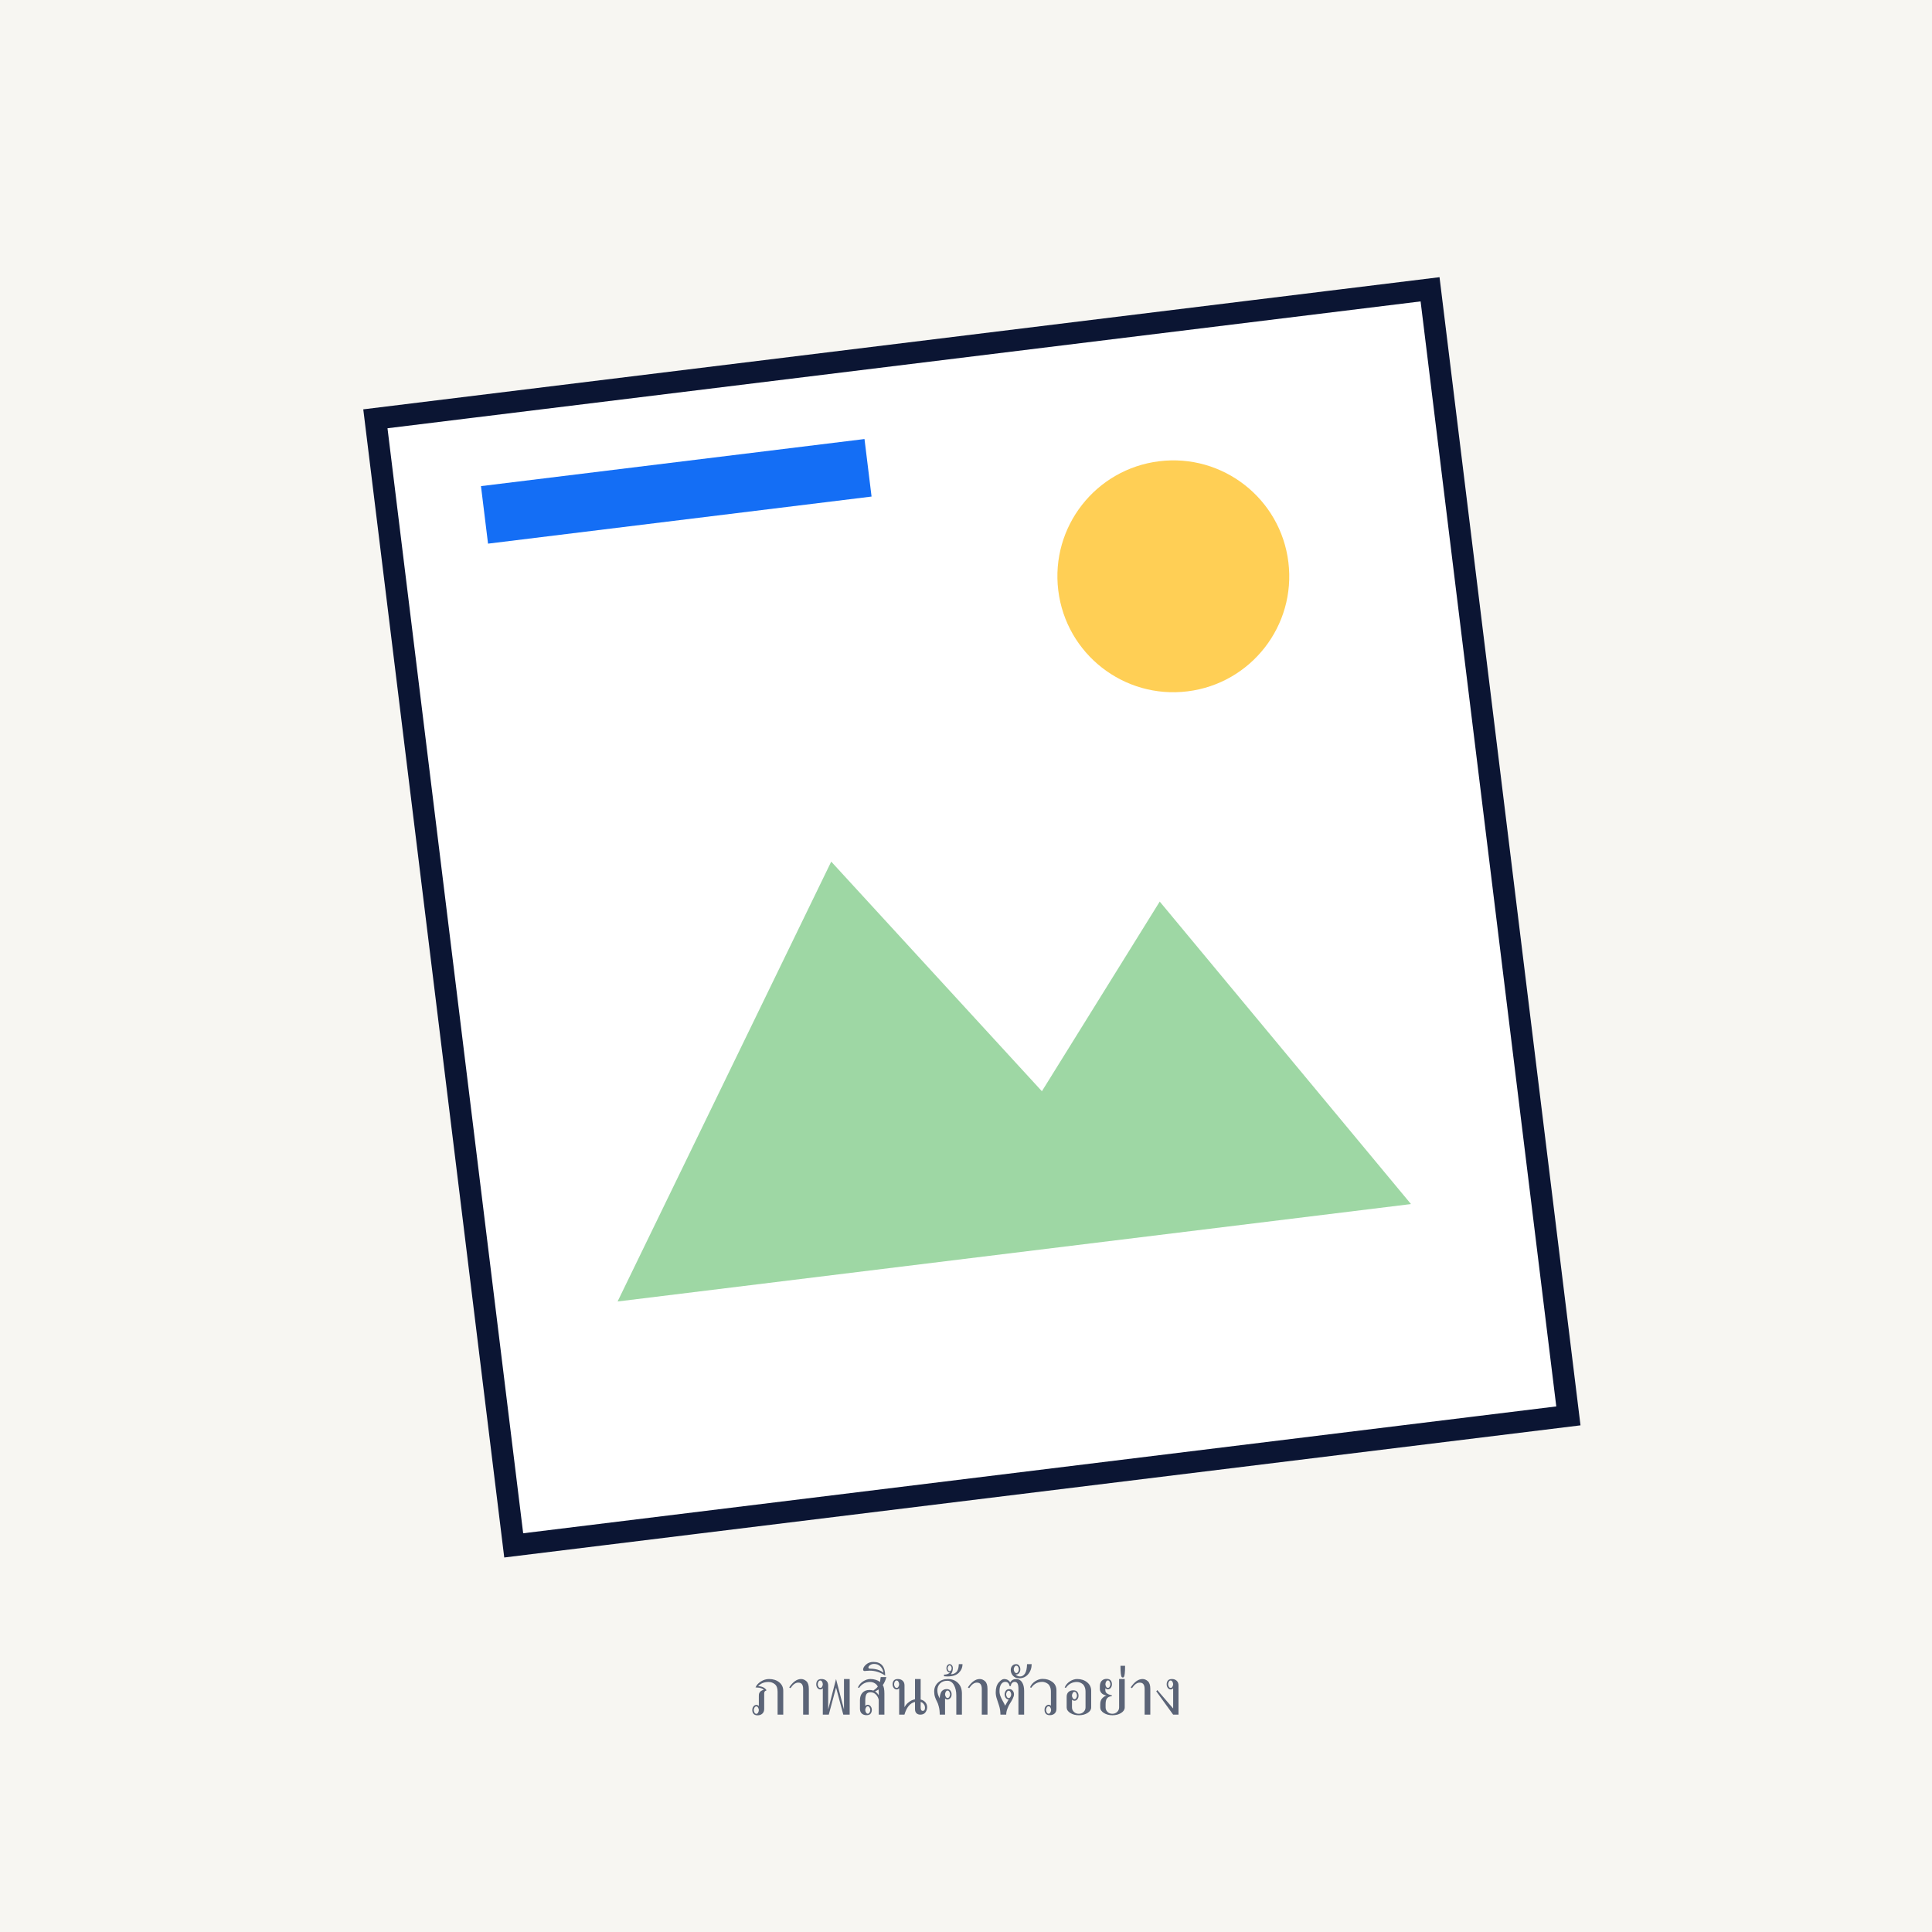
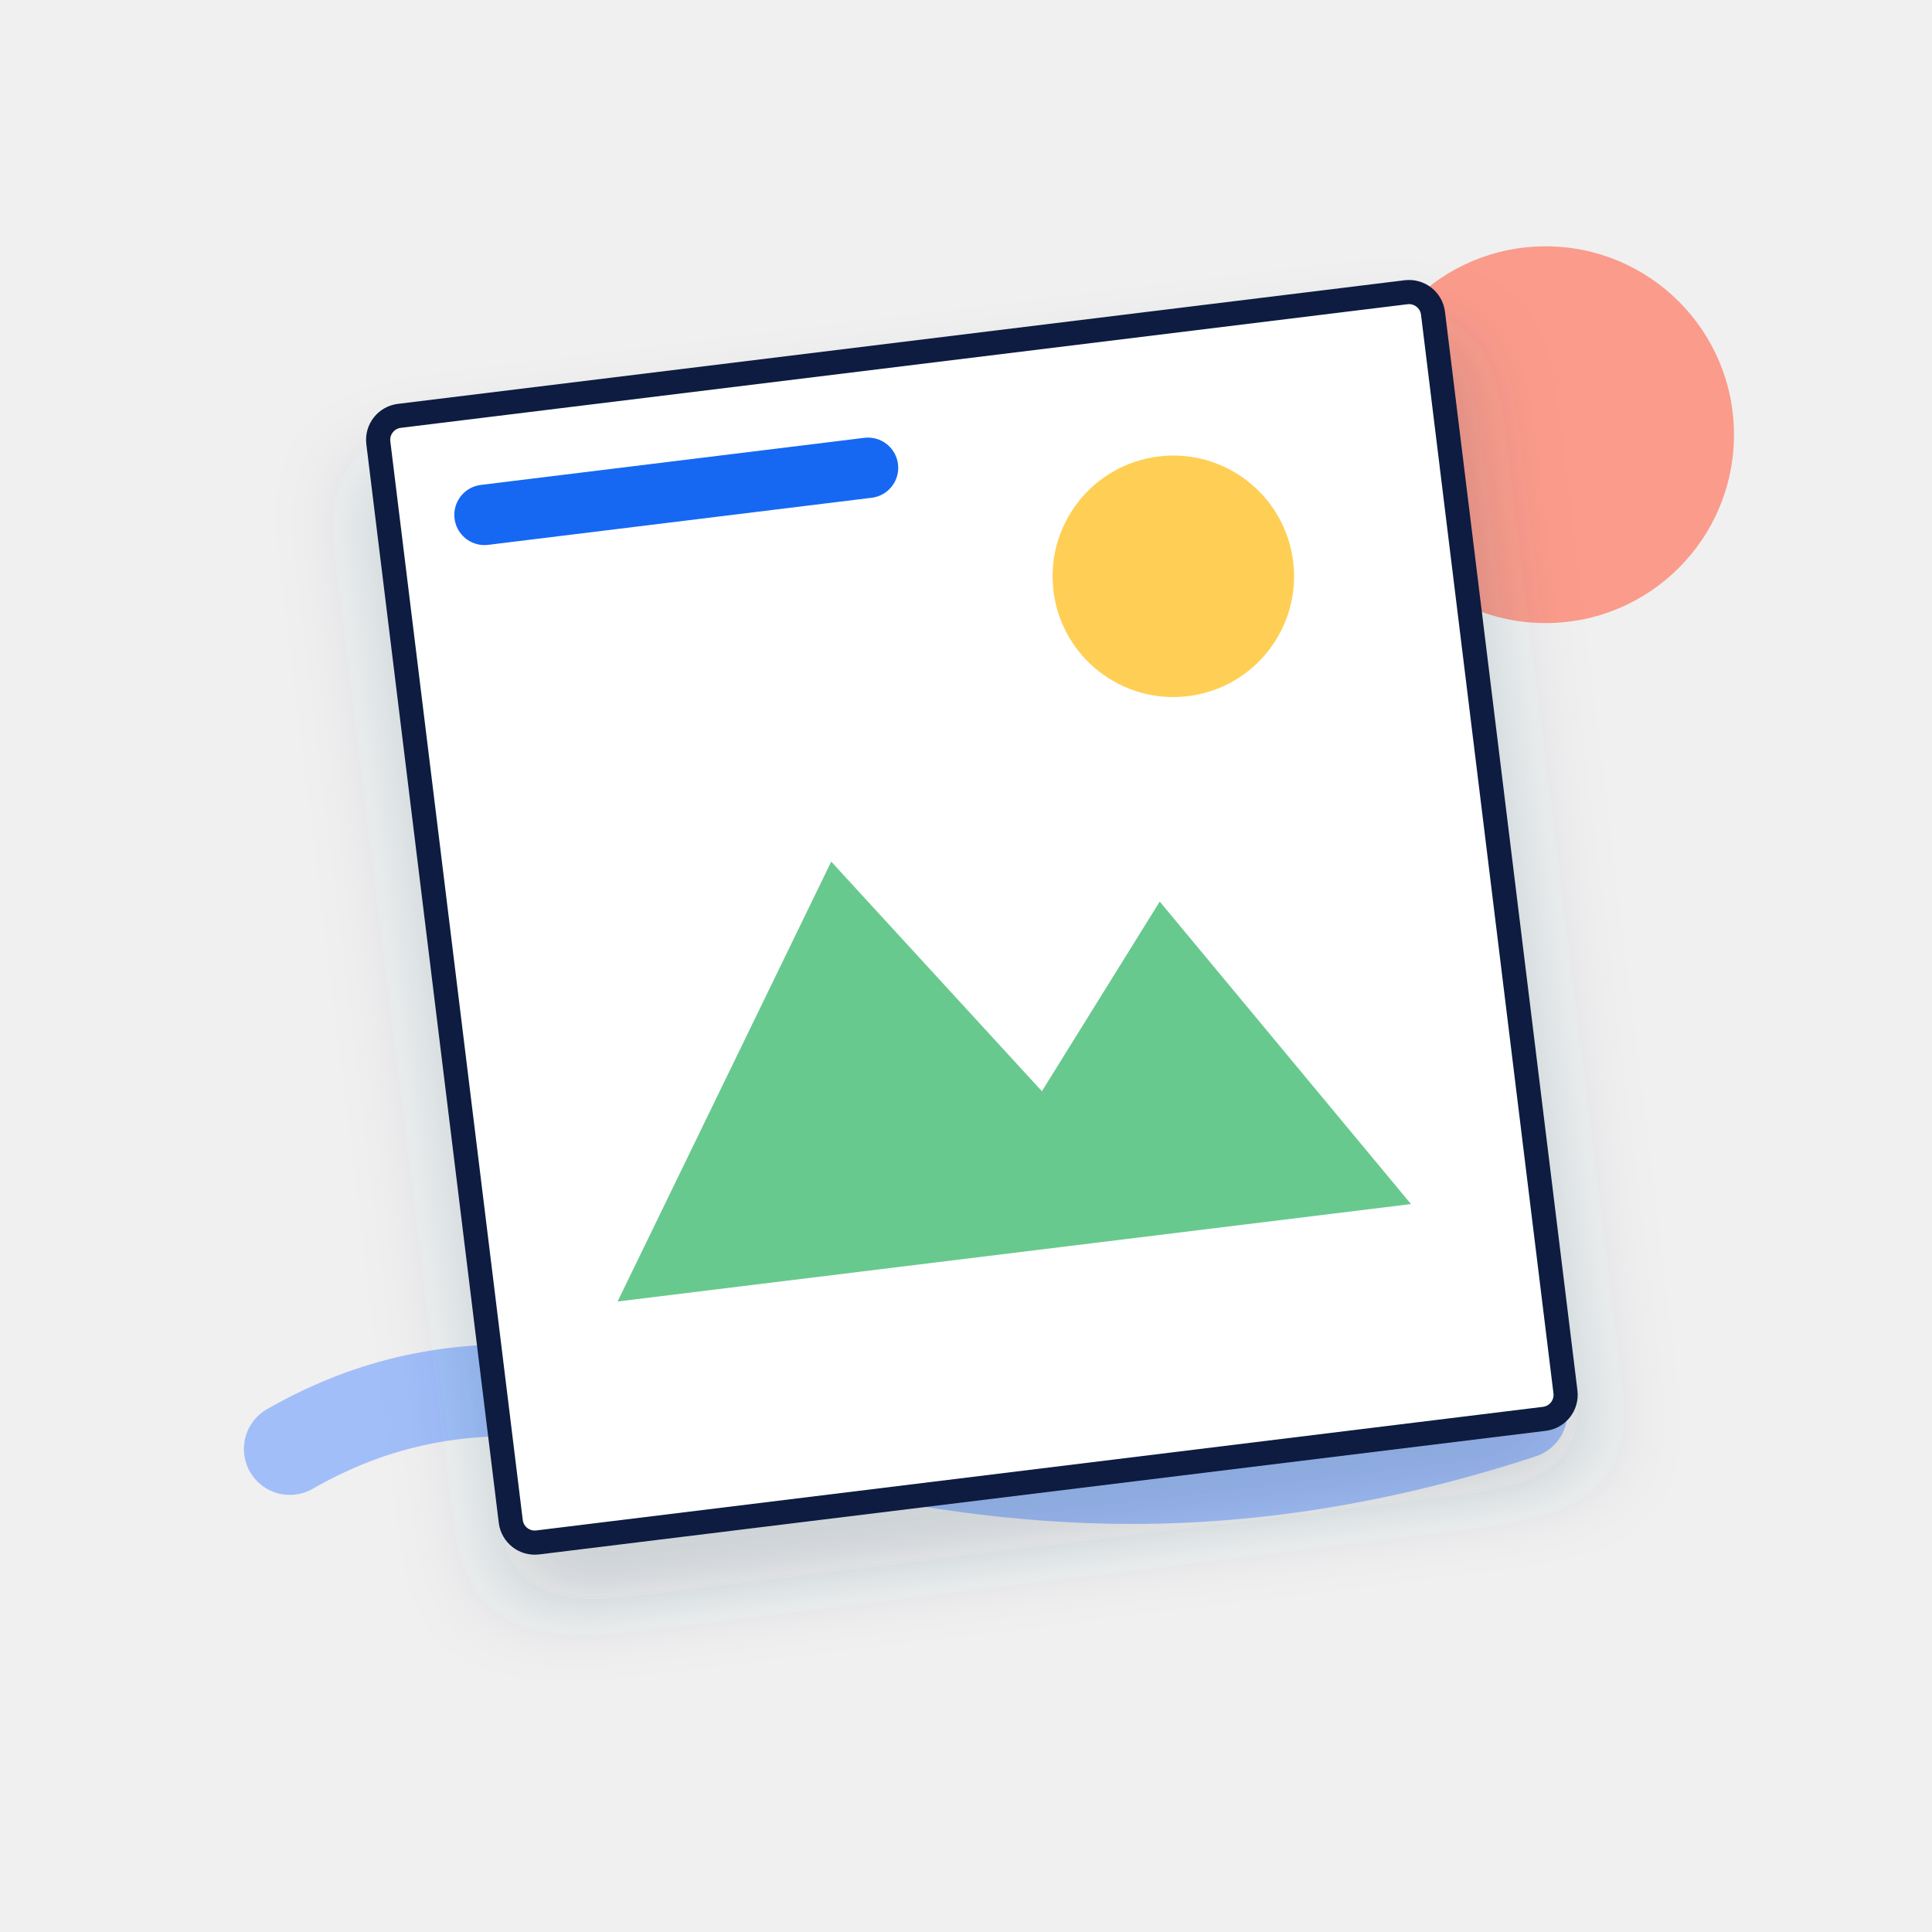
<svg xmlns="http://www.w3.org/2000/svg" viewBox="0 0 800 800">
-   <rect width="800" height="800" fill="#f7f6f2" />
-   <g transform="rotate(-7 400 360)">
-     <rect x="180" y="145" width="440" height="470" fill="#fff" stroke="#0b1533" stroke-width="9" />
-     <path d="m235 520 110-170 75 105 58-72 88 137z" fill="#9ed7a4" />
-     <circle cx="500" cy="250" r="48" fill="#ffcf55" />
-     <path d="M220 190h160" stroke="#146ef5" stroke-width="24" />
+   <defs>
+     <filter id="s">
+       <feDropShadow dx="0" dy="22" stdDeviation="18" flood-color="#234c5d" flood-opacity=".19" />
+     </filter>
+   </defs>
+   <circle cx="640" cy="180" r="78" fill="#ff765f" opacity=".7" />
+   <path d="M120 600c140-80 250 70 510-15" fill="none" stroke="#6d9cff" stroke-width="38" stroke-linecap="round" opacity=".6" />
+   <g transform="rotate(-7 400 360)" filter="url(#s)">
+     <rect x="180" y="145" width="440" height="470" rx="10" fill="#fff" stroke="#0a1d40" stroke-width="10" />
+     <path d="m235 520 110-170 75 105 58-72 88 137z" fill="#67c98e" />
+     <circle cx="500" cy="250" r="50" fill="#ffcf55" />
+     <path d="M220 190h160" stroke="#1268f3" stroke-width="25" stroke-linecap="round" />
  </g>
-   <text x="400" y="710" text-anchor="middle" font-family="Tahoma,sans-serif" font-size="28" fill="#5b6477">ภาพสินค้าตัวอย่าง</text>
</svg>
